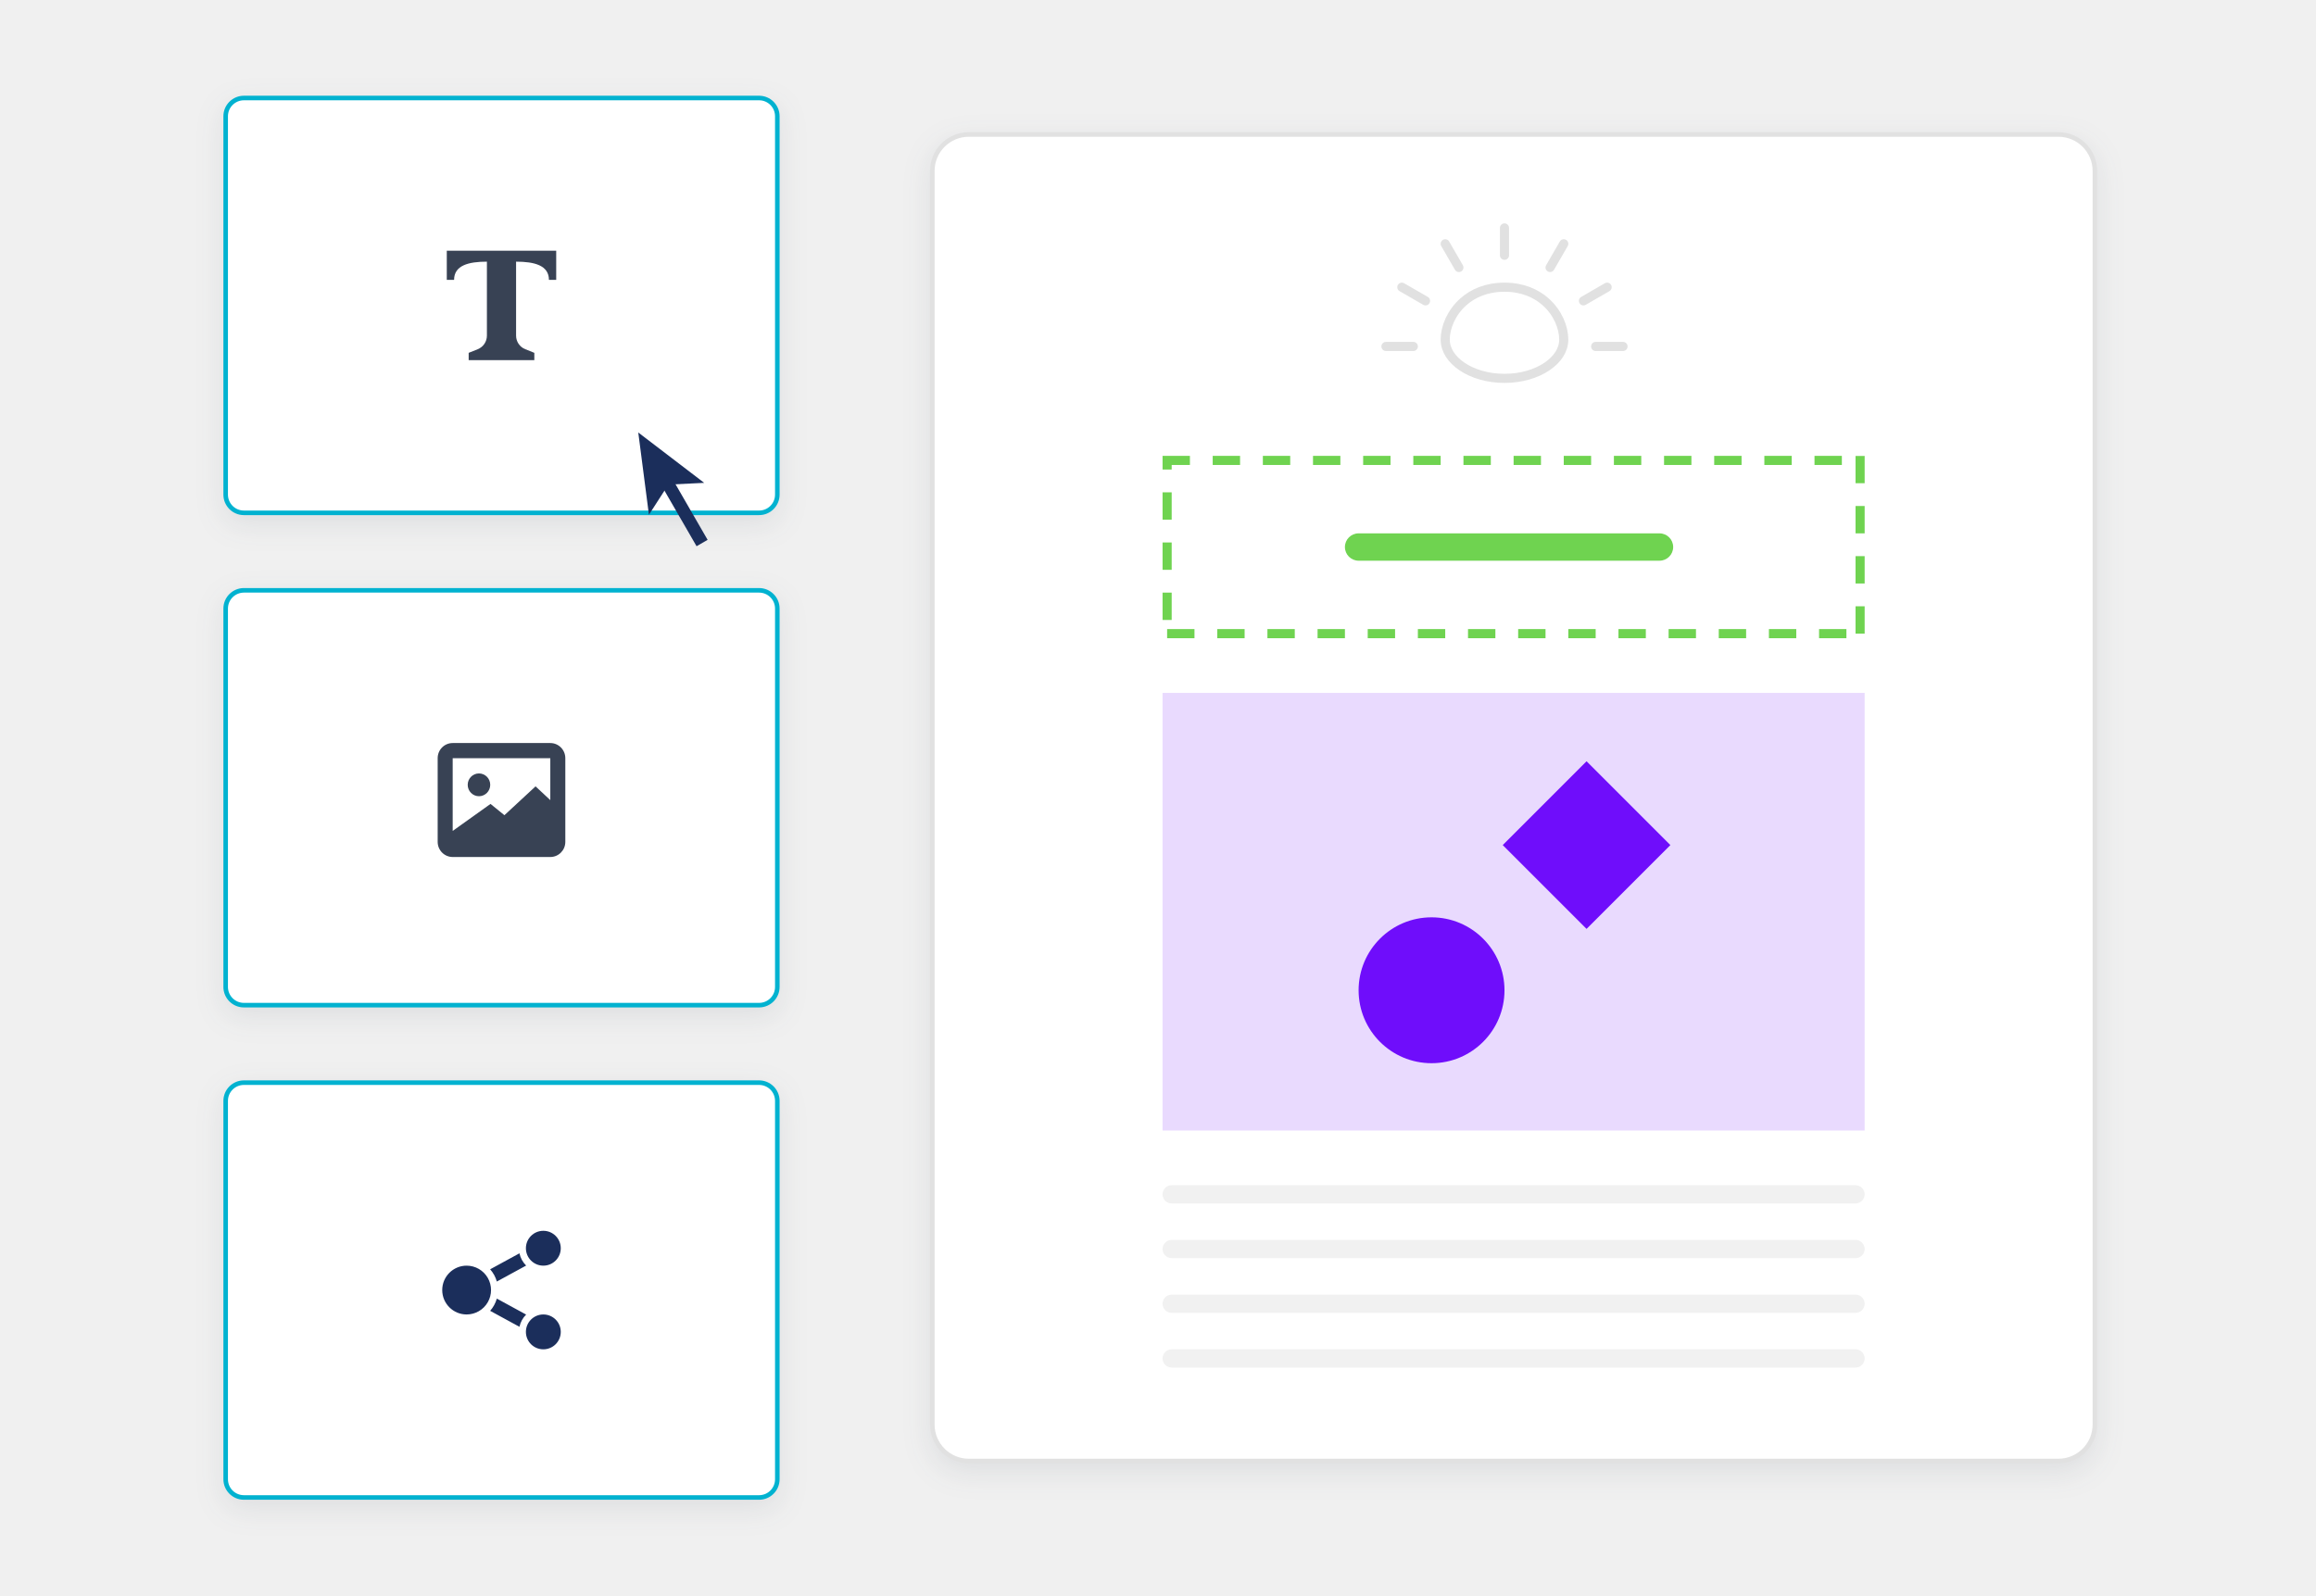
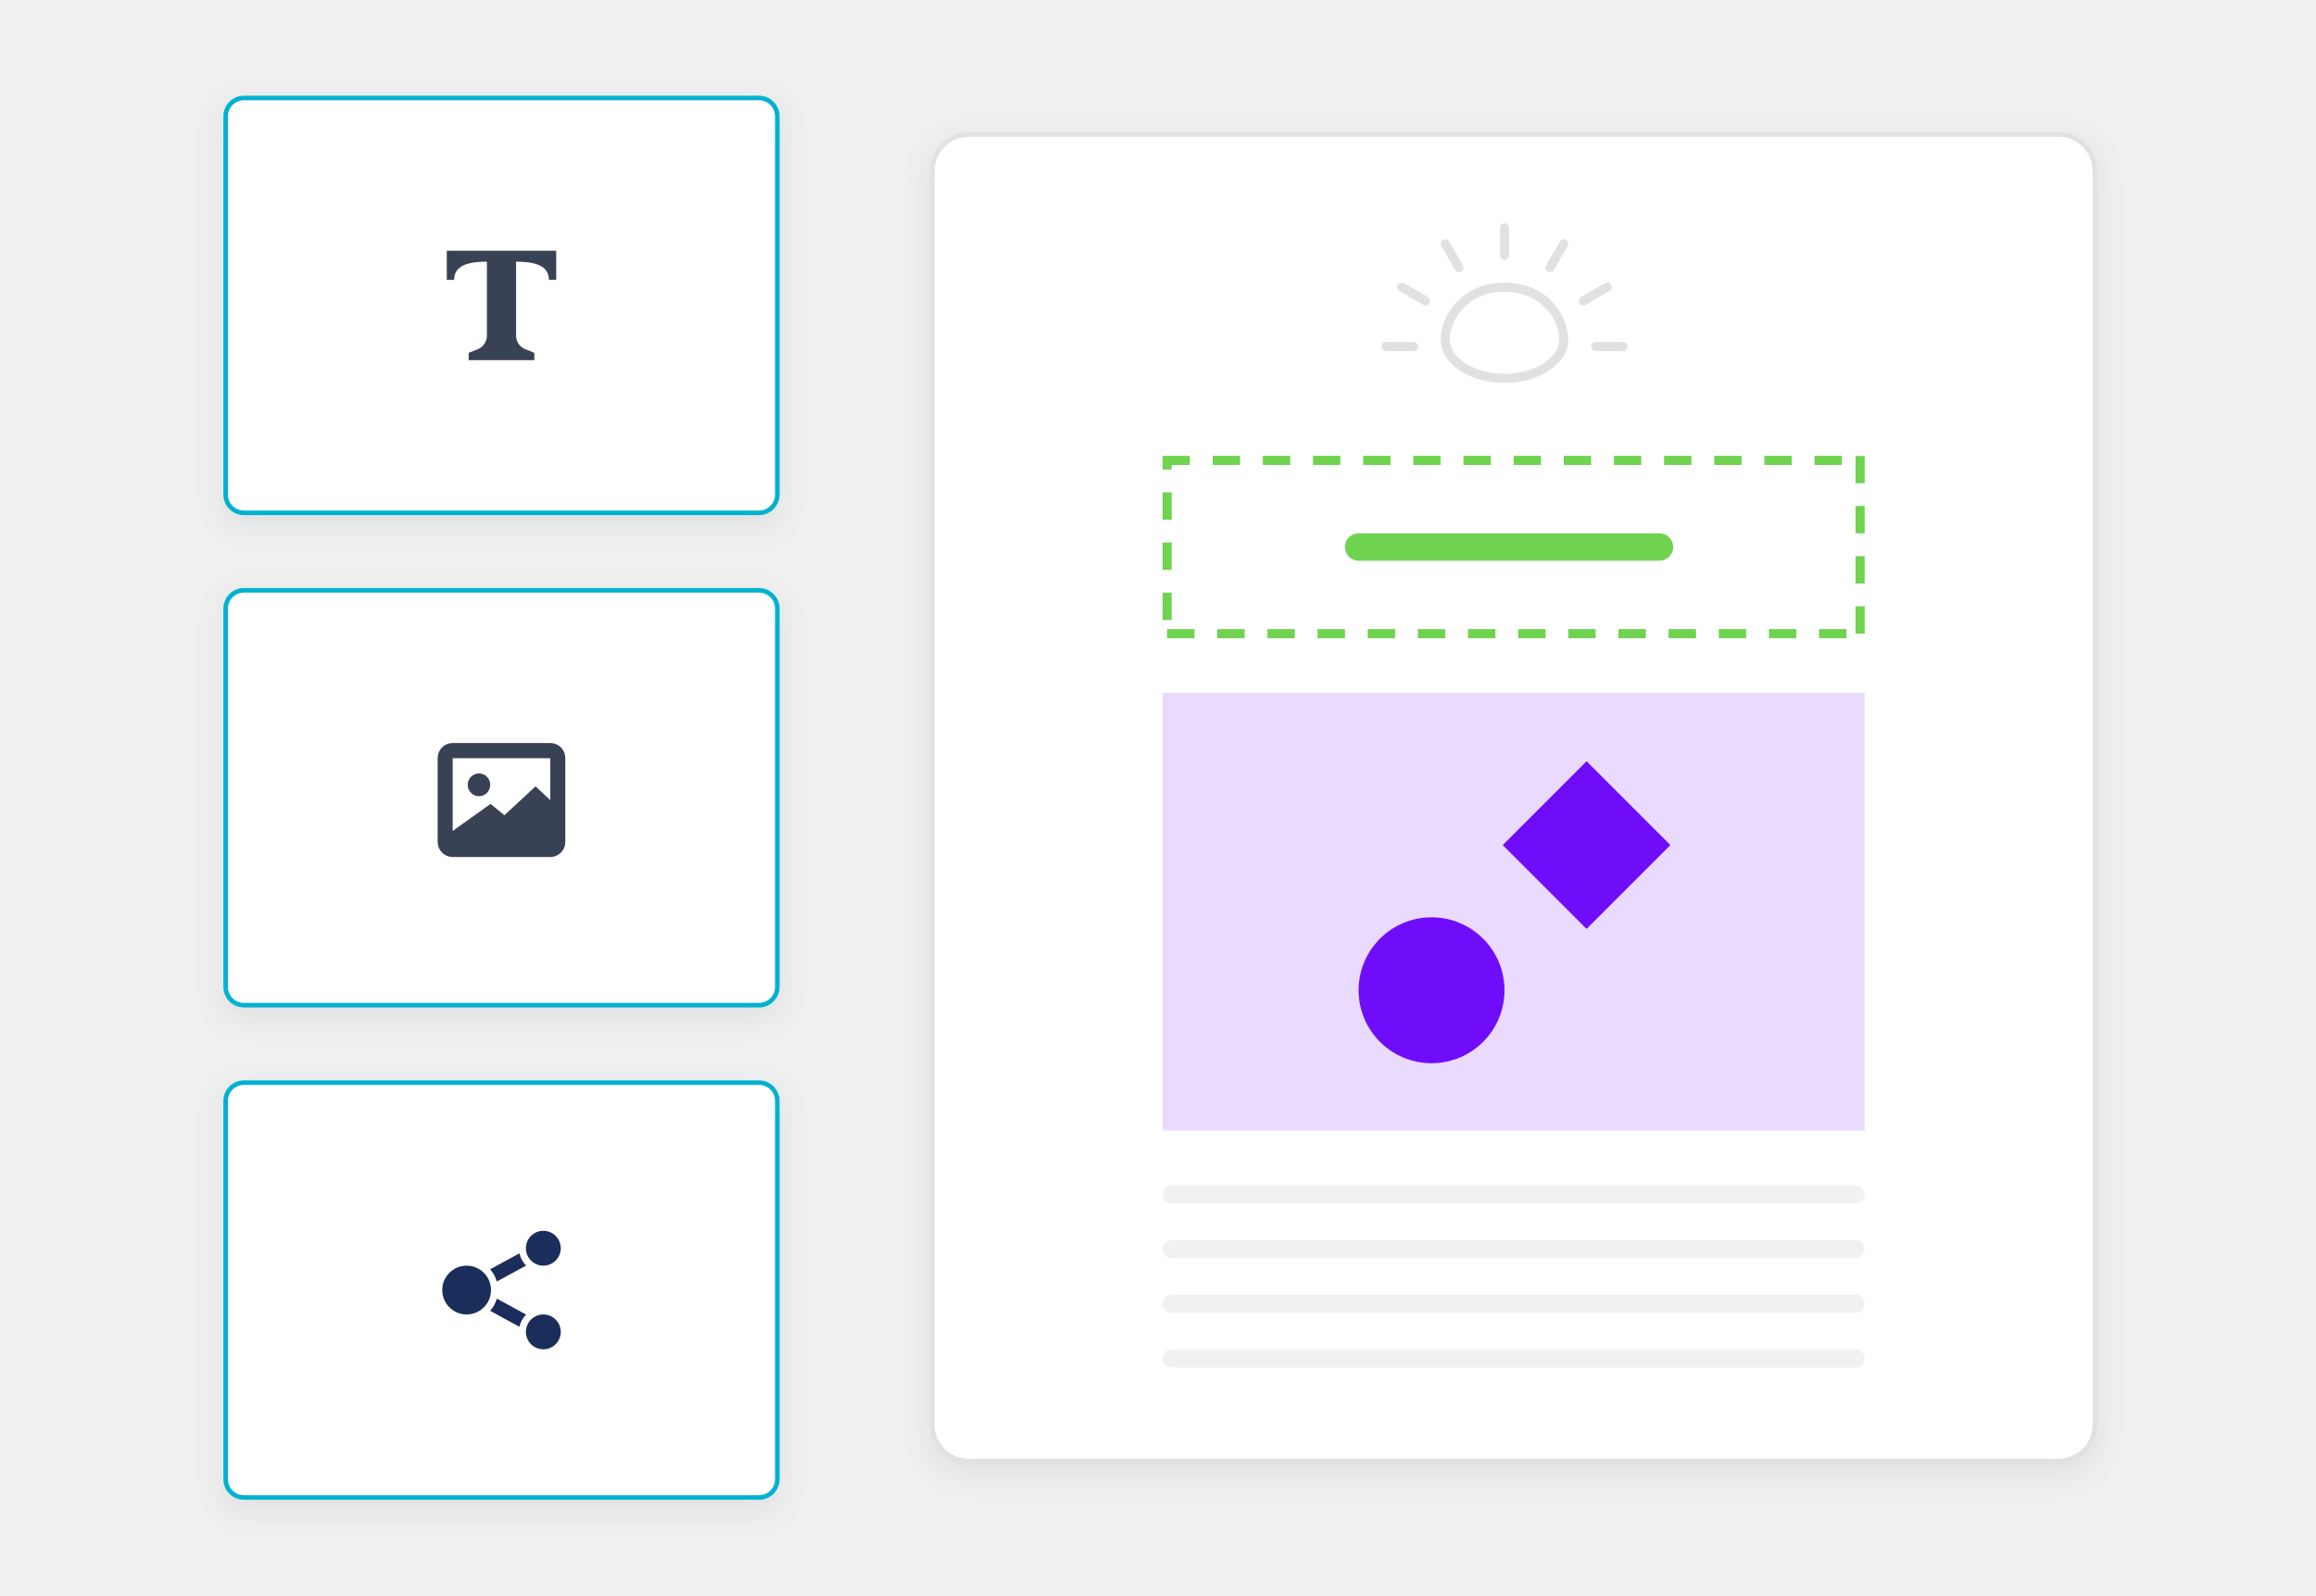
<svg xmlns="http://www.w3.org/2000/svg" xmlns:xlink="http://www.w3.org/1999/xlink" width="508" height="350" viewBox="0 0 508 350">
  <defs>
    <rect id="beautiful-emails-b" width="254" height="290" x="0" y="0" rx="8" />
    <filter id="beautiful-emails-c" width="108.7%" height="107.6%" x="-4.3%" y="-3.1%" filterUnits="objectBoundingBox">
      <feMorphology in="SourceAlpha" operator="dilate" radius="1" result="shadowSpreadOuter1" />
      <feOffset dy="2" in="shadowSpreadOuter1" result="shadowOffsetOuter1" />
      <feGaussianBlur in="shadowOffsetOuter1" result="shadowBlurOuter1" stdDeviation="3" />
      <feComposite in="shadowBlurOuter1" in2="SourceAlpha" operator="out" result="shadowBlurOuter1" />
      <feColorMatrix in="shadowBlurOuter1" values="0 0 0 0 0.208   0 0 0 0 0.259   0 0 0 0 0.329  0 0 0 0.101 0" />
    </filter>
    <rect id="beautiful-emails-e" width="154" height="96" x="0" y="0" />
    <rect id="beautiful-emails-a" width="154" height="40" x="0" y="0" />
    <mask id="beautiful-emails-g" width="154" height="40" x="0" y="0" fill="#fff" maskContentUnits="userSpaceOnUse" maskUnits="objectBoundingBox">
      <use xlink:href="#beautiful-emails-a" />
    </mask>
    <rect id="beautiful-emails-i" width="120" height="90" x="0" y="0" rx="4" />
    <filter id="beautiful-emails-h" width="118.3%" height="124.4%" x="-9.2%" y="-10%" filterUnits="objectBoundingBox">
      <feMorphology in="SourceAlpha" operator="dilate" radius="1" result="shadowSpreadOuter1" />
      <feOffset dy="2" in="shadowSpreadOuter1" result="shadowOffsetOuter1" />
      <feGaussianBlur in="shadowOffsetOuter1" result="shadowBlurOuter1" stdDeviation="3" />
      <feComposite in="shadowBlurOuter1" in2="SourceAlpha" operator="out" result="shadowBlurOuter1" />
      <feColorMatrix in="shadowBlurOuter1" values="0 0 0 0 0.208   0 0 0 0 0.259   0 0 0 0 0.329  0 0 0 0.101 0" />
    </filter>
    <rect id="beautiful-emails-k" width="120" height="90" x="0" y="0" rx="4" />
    <filter id="beautiful-emails-j" width="118.3%" height="124.4%" x="-9.2%" y="-10%" filterUnits="objectBoundingBox">
      <feMorphology in="SourceAlpha" operator="dilate" radius="1" result="shadowSpreadOuter1" />
      <feOffset dy="2" in="shadowSpreadOuter1" result="shadowOffsetOuter1" />
      <feGaussianBlur in="shadowOffsetOuter1" result="shadowBlurOuter1" stdDeviation="3" />
      <feComposite in="shadowBlurOuter1" in2="SourceAlpha" operator="out" result="shadowBlurOuter1" />
      <feColorMatrix in="shadowBlurOuter1" values="0 0 0 0 0.208   0 0 0 0 0.259   0 0 0 0 0.329  0 0 0 0.101 0" />
    </filter>
    <rect id="beautiful-emails-m" width="120" height="90" x="0" y="0" rx="4" />
    <filter id="beautiful-emails-l" width="118.3%" height="124.4%" x="-9.2%" y="-10%" filterUnits="objectBoundingBox">
      <feMorphology in="SourceAlpha" operator="dilate" radius="1" result="shadowSpreadOuter1" />
      <feOffset dy="2" in="shadowSpreadOuter1" result="shadowOffsetOuter1" />
      <feGaussianBlur in="shadowOffsetOuter1" result="shadowBlurOuter1" stdDeviation="3" />
      <feComposite in="shadowBlurOuter1" in2="SourceAlpha" operator="out" result="shadowBlurOuter1" />
      <feColorMatrix in="shadowBlurOuter1" values="0 0 0 0 0.208   0 0 0 0 0.259   0 0 0 0 0.329  0 0 0 0.101 0" />
    </filter>
  </defs>
  <g fill="none" fill-rule="evenodd">
    <g transform="translate(205 30)">
      <mask id="beautiful-emails-d" fill="#fff">
        <use xlink:href="#beautiful-emails-b" />
      </mask>
      <use fill="#000" filter="url(#beautiful-emails-c)" xlink:href="#beautiful-emails-b" />
      <rect width="255" height="291" x="-.5" y="-.5" fill="#FFF" stroke="#E1E1E1" rx="8" />
      <g mask="url(#beautiful-emails-d)">
        <g transform="translate(50 122)">
          <mask id="beautiful-emails-f" fill="#fff">
            <use xlink:href="#beautiful-emails-e" />
          </mask>
          <use fill="#6F0DFB" fill-opacity=".15" xlink:href="#beautiful-emails-e" />
          <circle cx="59" cy="65.234" r="16" fill="#6F0DFB" mask="url(#beautiful-emails-f)" />
          <rect width="26" height="26" x="80" y="20.385" fill="#6F0DFB" mask="url(#beautiful-emails-f)" transform="rotate(-45 93 33.385)" />
          <rect width="154" height="4" y="108" fill="#F1F1F1" rx="2" />
          <rect width="154" height="4" y="120" fill="#F1F1F1" rx="2" />
          <rect width="154" height="4" y="132" fill="#F1F1F1" rx="2" />
          <rect width="154" height="4" y="144" fill="#F1F1F1" rx="2" />
        </g>
      </g>
      <g mask="url(#beautiful-emails-d)">
        <g transform="translate(50 70)">
          <use stroke="#6FD350" stroke-dasharray="6 5" stroke-width="4" mask="url(#beautiful-emails-g)" xlink:href="#beautiful-emails-a" />
          <rect width="72" height="6" x="40" y="17" fill="#6FD350" rx="3" />
        </g>
      </g>
      <path stroke="#E1E1E1" stroke-width="2" d="M125,33 C121.108,33 118.095,34.318 115.955,36.229 C113.319,38.583 112,41.821 112,44.5 C112,46.82 113.441,48.883 115.662,50.39 C118.052,52.012 121.357,53 125,53 C128.643,53 131.948,52.012 134.338,50.39 C136.559,48.883 138,46.82 138,44.5 C138,41.821 136.681,38.583 134.045,36.229 C131.905,34.318 128.892,33 125,33 Z" mask="url(#beautiful-emails-d)" />
      <rect width="8" height="2" x="98" y="45" fill="#E1E1E1" mask="url(#beautiful-emails-d)" rx="1" />
      <rect width="8" height="2" x="101.081" y="33.5" fill="#E1E1E1" mask="url(#beautiful-emails-d)" rx="1" transform="rotate(30 105.081 34.5)" />
      <rect width="8" height="2" x="109.5" y="25.081" fill="#E1E1E1" mask="url(#beautiful-emails-d)" rx="1" transform="rotate(60 113.5 26.081)" />
      <rect width="8" height="2" x="121" y="22" fill="#E1E1E1" mask="url(#beautiful-emails-d)" rx="1" transform="rotate(90 125 23)" />
      <rect width="8" height="2" x="132.5" y="25.081" fill="#E1E1E1" mask="url(#beautiful-emails-d)" rx="1" transform="rotate(120 136.5 26.081)" />
      <rect width="8" height="2" x="140.919" y="33.5" fill="#E1E1E1" mask="url(#beautiful-emails-d)" rx="1" transform="rotate(150 144.919 34.5)" />
      <rect width="8" height="2" x="144" y="45" fill="#E1E1E1" mask="url(#beautiful-emails-d)" rx="1" transform="rotate(180 148 46)" />
    </g>
    <g transform="translate(50 22)">
      <use fill="#000" filter="url(#beautiful-emails-h)" xlink:href="#beautiful-emails-i" />
      <rect width="121" height="91" x="-.5" y="-.5" fill="#FFF" stroke="#01B2D0" rx="4" />
      <path fill="#384254" d="M24,6.4 L22.405,6.4 C22.405,3.2 19.2,2.4 15.2,2.4 L15.2,18.634 C15.2,19.942 15.996,21.119 17.211,21.605 L19.2,22.4 L19.2,24 L4.8,24 L4.8,22.4 L6.789,21.605 C8.004,21.119 8.8,19.942 8.8,18.634 L8.8,2.4 C4.8,2.4 1.6,3.2 1.6,6.4 L0,6.4 L0,0 L24,0 L24,6.4 Z" transform="translate(48 33)" />
    </g>
    <g transform="translate(50 238)">
      <use fill="#000" filter="url(#beautiful-emails-j)" xlink:href="#beautiful-emails-k" />
      <rect width="121" height="91" x="-.5" y="-.5" fill="#FFF" stroke="#01B2D0" rx="4" />
      <path fill="#1B2E5B" fill-rule="nonzero" d="M69.176,50.353 C71.288,50.353 73,52.065 73,54.176 C73,56.288 71.288,58 69.176,58 C67.065,58 65.353,56.288 65.353,54.176 C65.353,52.065 67.065,50.353 69.176,50.353 Z M58.977,46.874 L65.405,50.377 C64.666,51.11 64.156,52.043 63.94,53.062 L57.512,49.556 C58.185,48.793 58.692,47.88 58.977,46.874 L58.977,46.874 Z M52.353,39.647 C54.265,39.647 56.033,40.667 56.989,42.324 C57.945,43.98 57.945,46.02 56.989,47.676 C56.033,49.333 54.265,50.353 52.353,50.353 C49.397,50.353 47,47.956 47,45 C47,42.044 49.397,39.647 52.353,39.647 L52.353,39.647 Z M63.94,36.938 C64.16,37.977 64.68,38.904 65.406,39.624 L58.978,43.128 C58.697,42.134 58.195,41.217 57.51,40.444 L63.94,36.938 Z M69.176,32 C71.288,32 73,33.712 73,35.824 C73,37.935 71.288,39.647 69.176,39.647 C67.065,39.647 65.353,37.935 65.353,35.824 C65.353,33.712 67.065,32 69.176,32 Z" />
    </g>
    <g transform="translate(50 130)">
      <use fill="#000" filter="url(#beautiful-emails-l)" xlink:href="#beautiful-emails-m" />
      <rect width="121" height="91" x="-.5" y="-.5" fill="#FFF" stroke="#01B2D0" rx="4" />
      <path fill="#384254" d="M70.706,33 C72.526,33 74,34.488 74,36.32 L74,54.68 C74,56.513 72.534,58 70.706,58 L49.294,58 C47.474,58 46,56.512 46,54.68 L46,36.32 C46,34.487 47.466,33 49.294,33 L70.706,33 Z M70.706,36.333 L49.294,36.333 L49.294,52.278 L57.592,46.355 L60.641,48.83 L67.471,42.503 L70.706,45.523 L70.706,36.333 Z M55.059,39.667 C56.423,39.667 57.529,40.786 57.529,42.167 C57.529,43.547 56.423,44.667 55.059,44.667 C53.694,44.667 52.588,43.547 52.588,42.167 C52.588,40.786 53.694,39.667 55.059,39.667 Z" />
    </g>
-     <g fill="#1B2E5B" transform="rotate(-30 250.54 -200.744)">
-       <rect width="2.8" height="19.6" x="5.6" y="8.4" />
-       <polygon points="7 0 14 16.8 7 13.2 0 16.8" />
-     </g>
  </g>
</svg>
